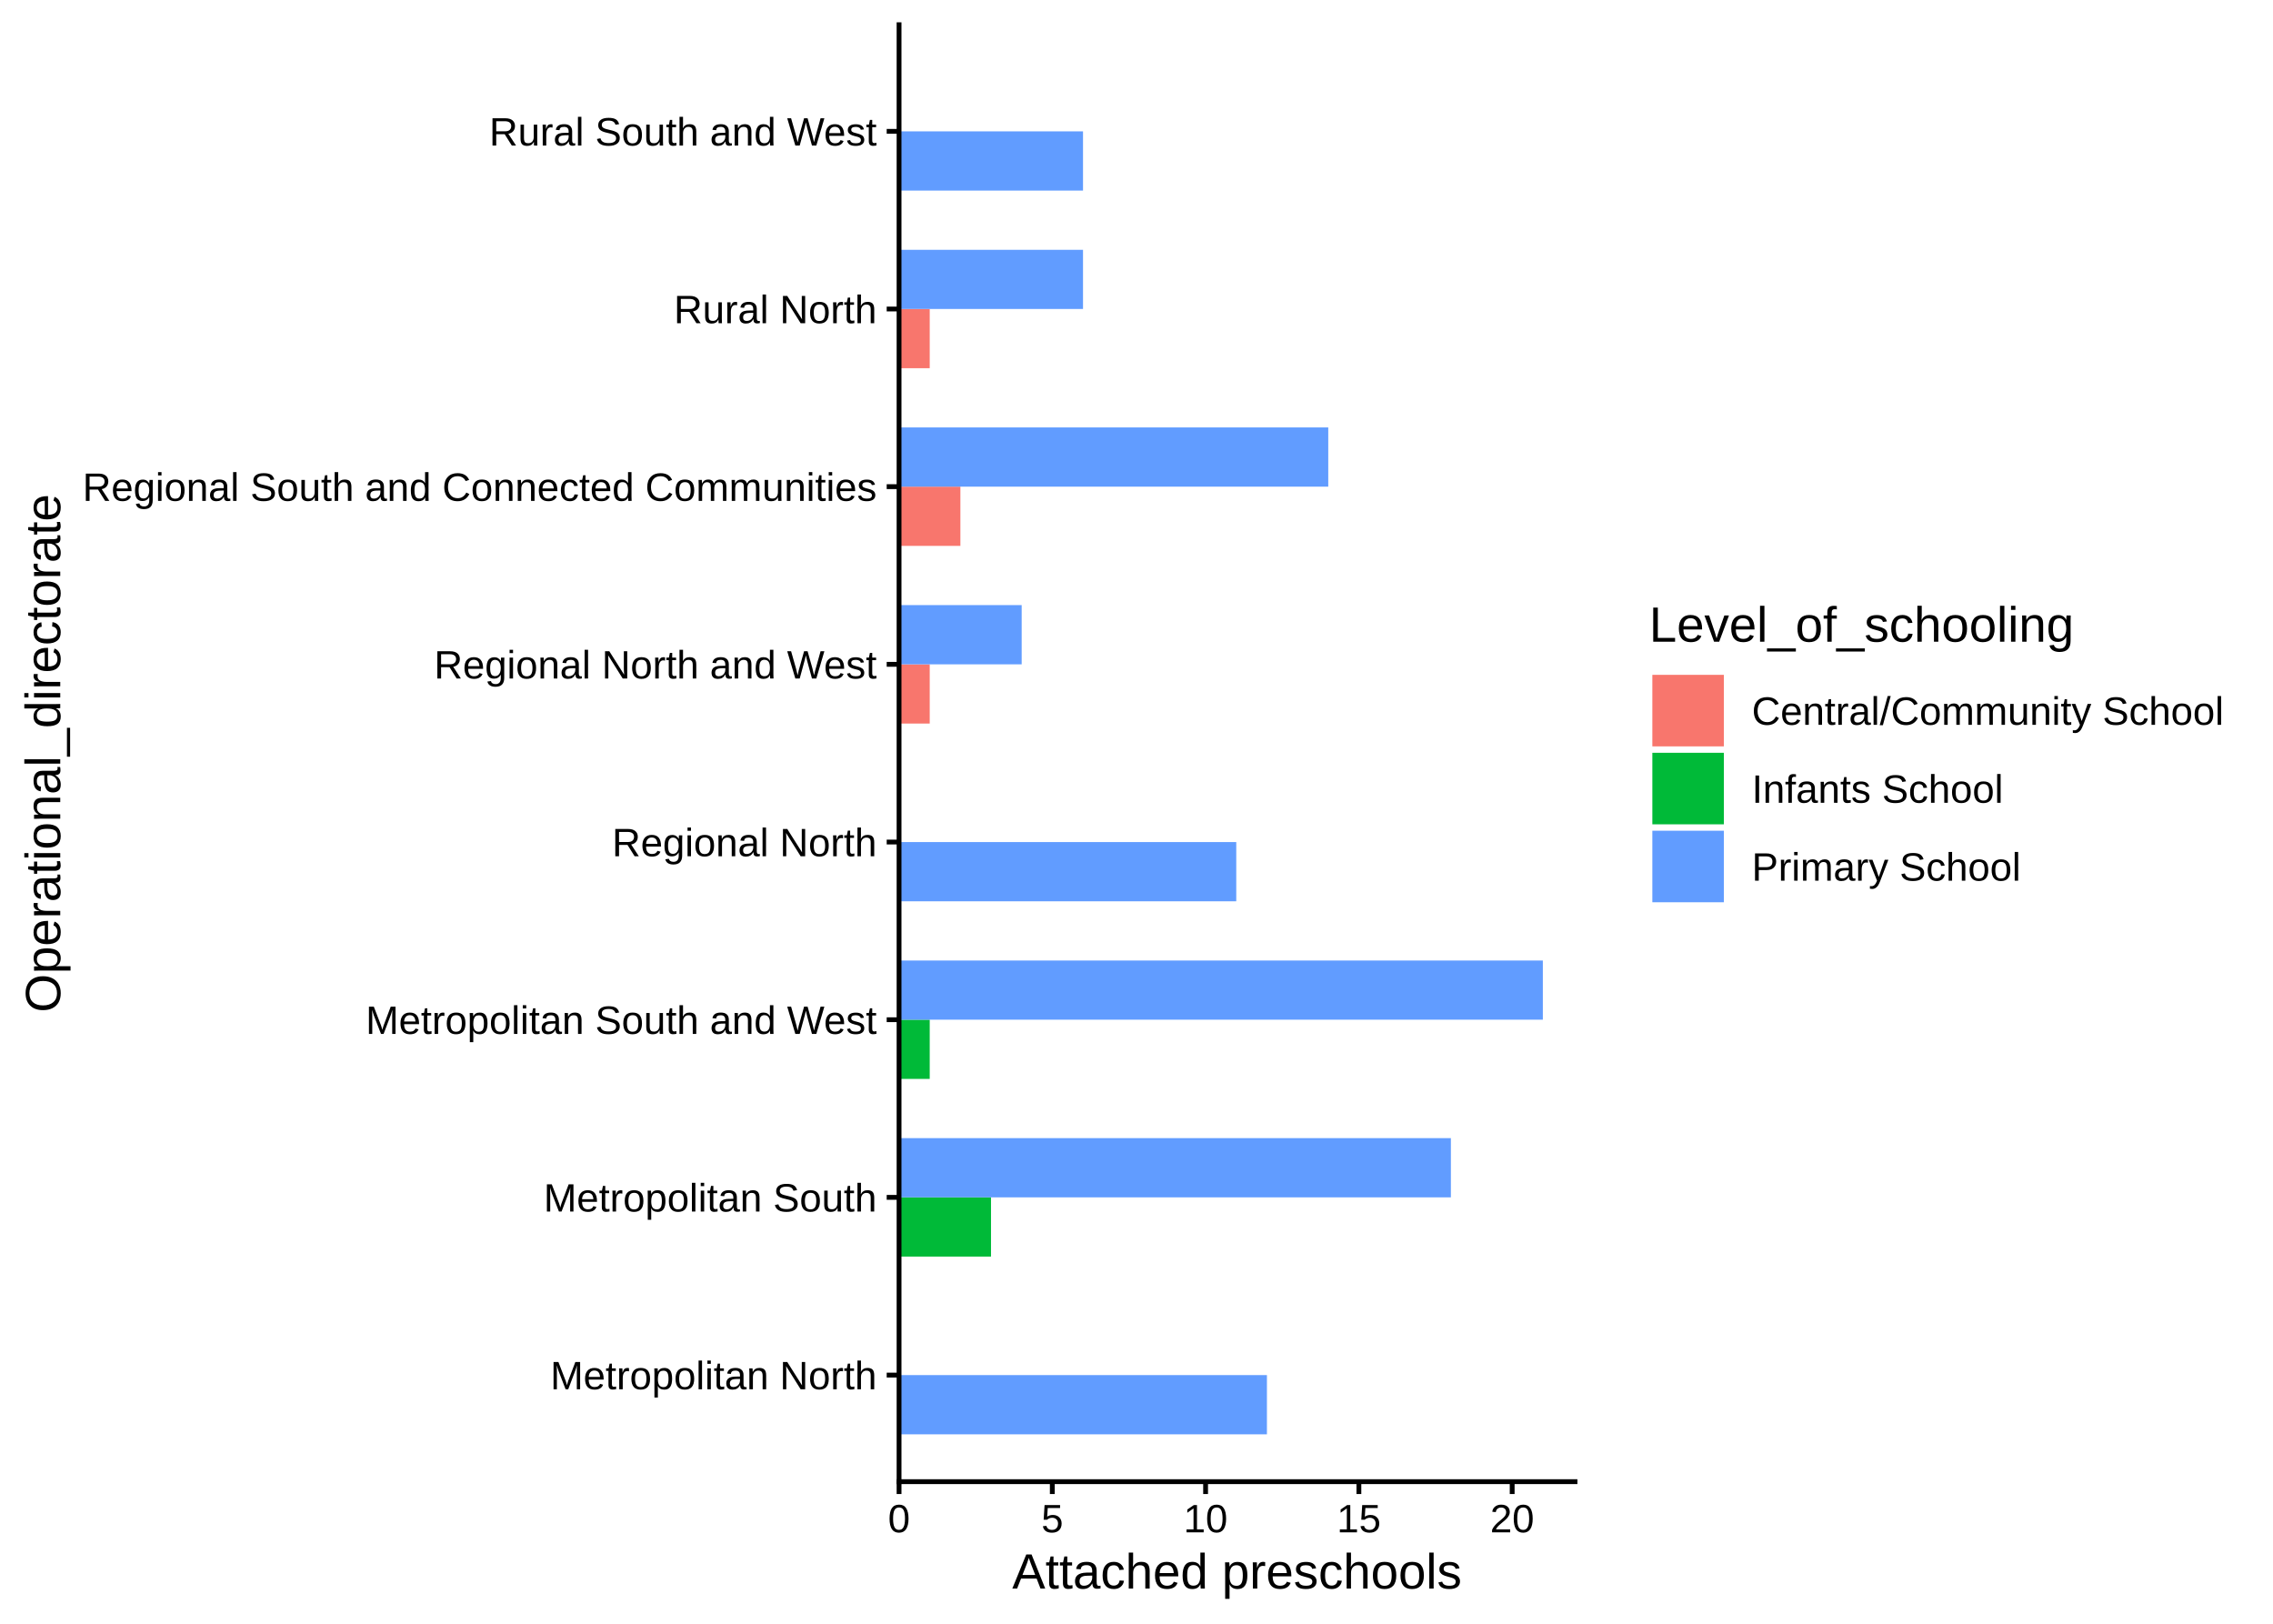
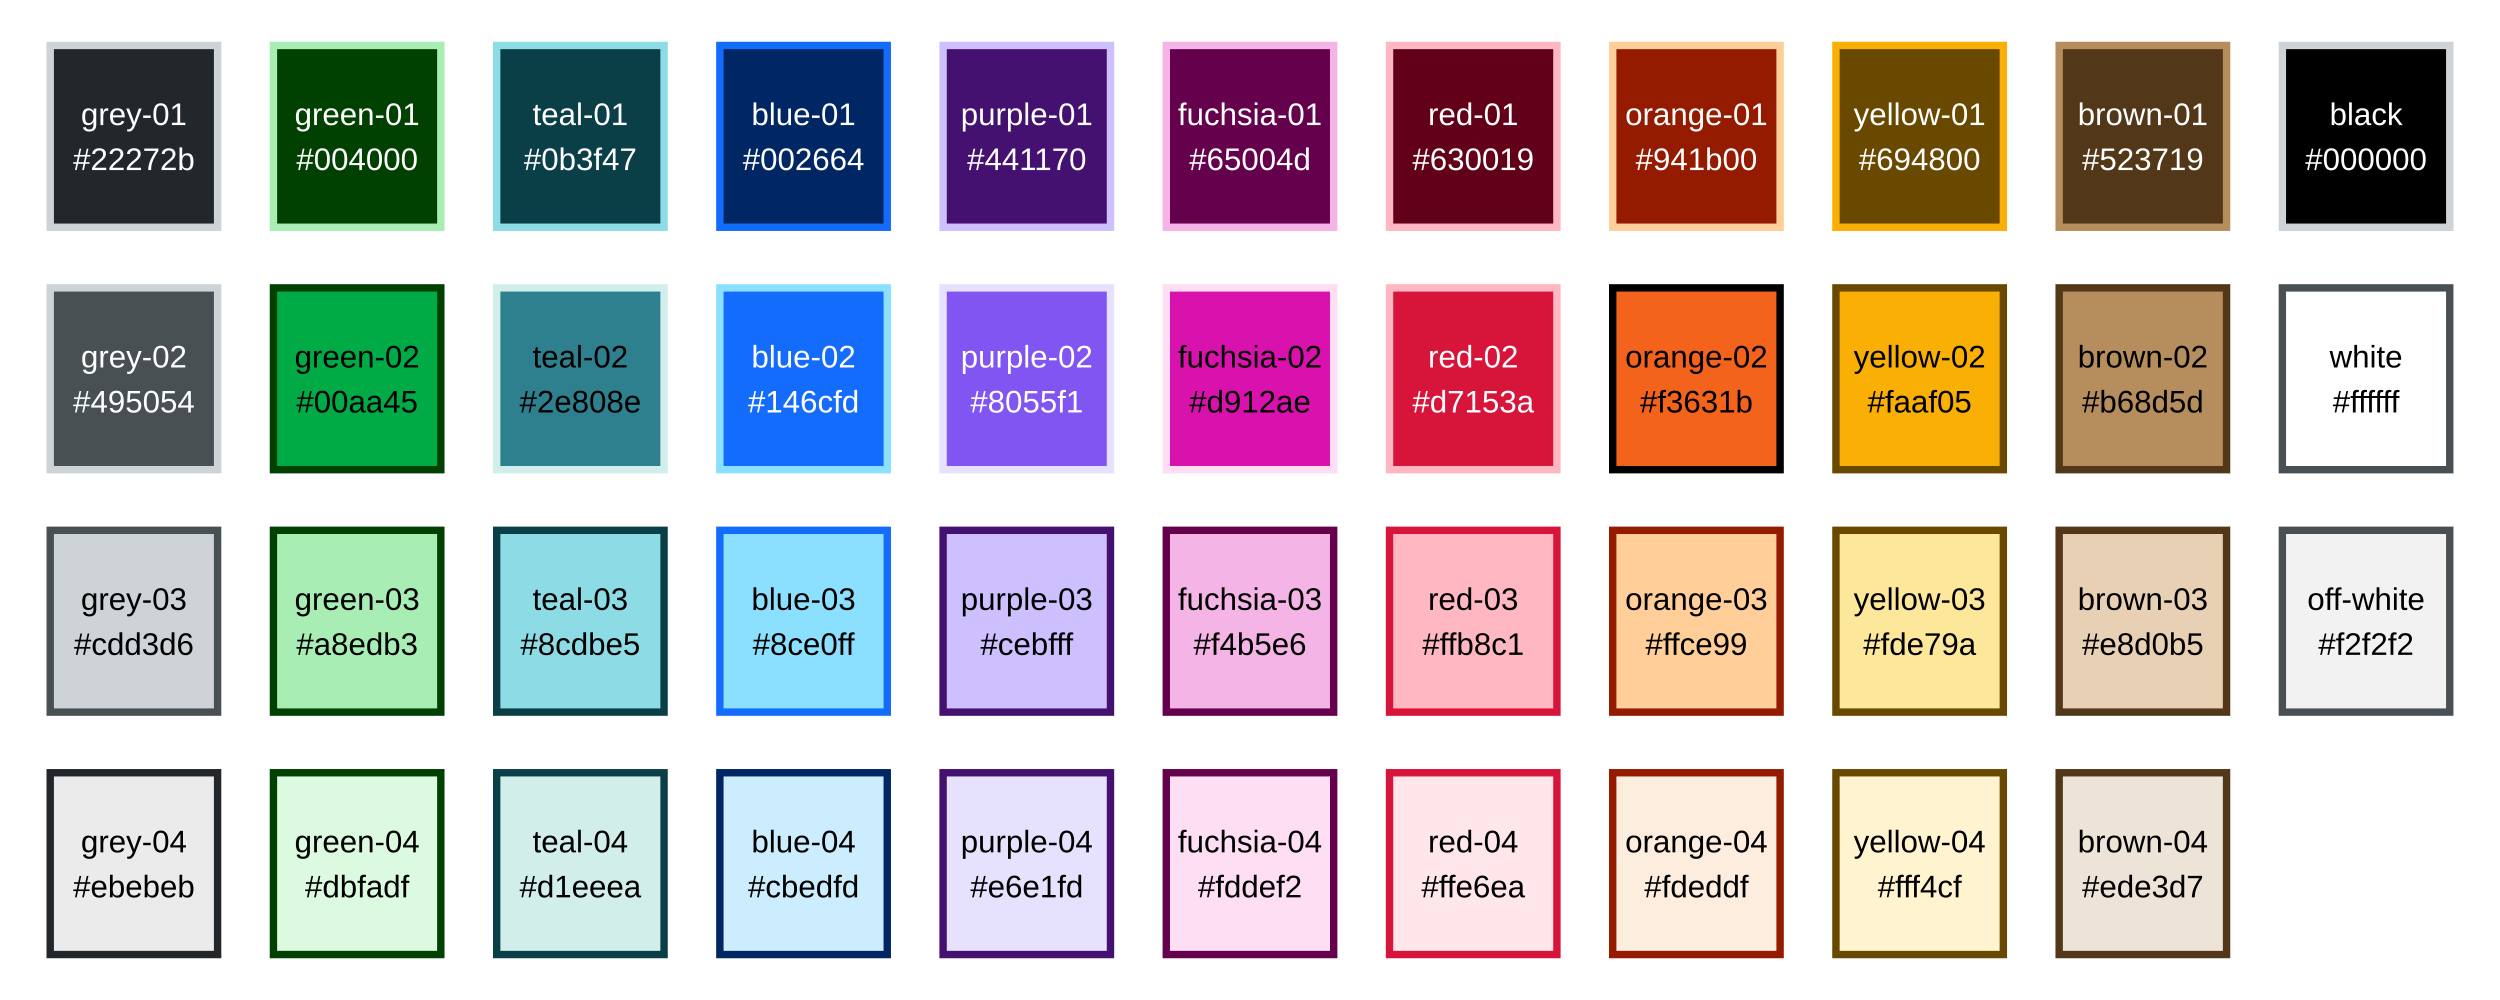
- <svg xmlns="http://www.w3.org/2000/svg" width="504.00pt" height="360.00pt" viewBox="0 0 504.00 360.00">
+ <svg xmlns="http://www.w3.org/2000/svg" width="720.00pt" height="288.00pt" viewBox="0 0 720.00 288.00">
  <g class="svglite">
    <defs>
      <style type="text/css">
    .svglite line, .svglite polyline, .svglite polygon, .svglite path, .svglite rect, .svglite circle {
      fill: none;
      stroke: #000000;
      stroke-linecap: round;
      stroke-linejoin: round;
      stroke-miterlimit: 10.00;
    }
    .svglite text {
      white-space: pre;
    }
    .svglite g.glyphgroup path {
      fill: inherit;
      stroke: none;
    }
  </style>
    </defs>
    <rect width="100%" height="100%" style="stroke: none; fill: #FFFFFF;" />
    <defs>
-       <clipPath id="cpMC4wMHw1MDQuMDB8MC4wMHwzNjAuMDA=">
-         <rect x="0.00" y="0.00" width="504.00" height="360.00" />
+       <clipPath id="cpMC4wMHw3MjAuMDB8MC4wMHwyODguMDA=">
+         <rect x="0.00" y="0.00" width="720.00" height="288.00" />
      </clipPath>
    </defs>
-     <g clip-path="url(#cpMC4wMHw1MDQuMDB8MC4wMHwzNjAuMDA=)">
-       <rect x="0.00" y="0.00" width="504.00" height="360.00" style="stroke-width: 1.07; stroke: #FFFFFF; fill: #FFFFFF;" />
-     </g>
-     <defs>
-       <clipPath id="cpMTk5LjM1fDM0OS4yM3w1LjQ4fDMyOC41MA==">
-         <rect x="199.35" y="5.48" width="149.89" height="323.02" />
-       </clipPath>
-     </defs>
-     <g clip-path="url(#cpMTk5LjM1fDM0OS4yM3w1LjQ4fDMyOC41MA==)">
-       <rect x="199.35" y="5.48" width="149.89" height="323.02" style="stroke-width: 1.07; stroke: none; fill: #FFFFFF;" />
-       <rect x="199.35" y="304.87" width="81.57" height="13.13" style="stroke-width: 1.07; stroke: none; stroke-linecap: butt; stroke-linejoin: miter; fill: #619CFF;" />
-       <rect x="199.35" y="265.47" width="20.39" height="13.13" style="stroke-width: 1.07; stroke: none; stroke-linecap: butt; stroke-linejoin: miter; fill: #00BA38;" />
-       <rect x="199.35" y="252.34" width="122.36" height="13.13" style="stroke-width: 1.07; stroke: none; stroke-linecap: butt; stroke-linejoin: miter; fill: #619CFF;" />
-       <rect x="199.35" y="226.08" width="6.80" height="13.13" style="stroke-width: 1.07; stroke: none; stroke-linecap: butt; stroke-linejoin: miter; fill: #00BA38;" />
-       <rect x="199.35" y="212.95" width="142.75" height="13.13" style="stroke-width: 1.07; stroke: none; stroke-linecap: butt; stroke-linejoin: miter; fill: #619CFF;" />
-       <rect x="199.35" y="186.69" width="74.77" height="13.13" style="stroke-width: 1.07; stroke: none; stroke-linecap: butt; stroke-linejoin: miter; fill: #619CFF;" />
-       <rect x="199.35" y="147.29" width="6.80" height="13.13" style="stroke-width: 1.07; stroke: none; stroke-linecap: butt; stroke-linejoin: miter; fill: #F8766D;" />
-       <rect x="199.35" y="134.16" width="27.19" height="13.13" style="stroke-width: 1.07; stroke: none; stroke-linecap: butt; stroke-linejoin: miter; fill: #619CFF;" />
-       <rect x="199.35" y="107.90" width="13.60" height="13.13" style="stroke-width: 1.07; stroke: none; stroke-linecap: butt; stroke-linejoin: miter; fill: #F8766D;" />
-       <rect x="199.35" y="94.77" width="95.17" height="13.13" style="stroke-width: 1.07; stroke: none; stroke-linecap: butt; stroke-linejoin: miter; fill: #619CFF;" />
-       <rect x="199.35" y="68.51" width="6.80" height="13.13" style="stroke-width: 1.07; stroke: none; stroke-linecap: butt; stroke-linejoin: miter; fill: #F8766D;" />
-       <rect x="199.35" y="55.38" width="40.79" height="13.13" style="stroke-width: 1.07; stroke: none; stroke-linecap: butt; stroke-linejoin: miter; fill: #619CFF;" />
-       <rect x="199.35" y="29.12" width="40.79" height="13.13" style="stroke-width: 1.07; stroke: none; stroke-linecap: butt; stroke-linejoin: miter; fill: #619CFF;" />
-     </g>
-     <g clip-path="url(#cpMC4wMHw1MDQuMDB8MC4wMHwzNjAuMDA=)">
-       <polyline points="199.35,328.50 199.35,5.48 " style="stroke-width: 1.07; stroke-linecap: square;" />
-       <text x="194.41" y="308.02" text-anchor="end" style="font-size: 8.80px; font-family: &quot;Arial&quot;;" textLength="72.31px" lengthAdjust="spacingAndGlyphs">Metropolitan North</text>
-       <text x="194.41" y="268.62" text-anchor="end" style="font-size: 8.80px; font-family: &quot;Arial&quot;;" textLength="73.80px" lengthAdjust="spacingAndGlyphs">Metropolitan South</text>
-       <text x="194.41" y="229.23" text-anchor="end" style="font-size: 8.80px; font-family: &quot;Arial&quot;;" textLength="113.22px" lengthAdjust="spacingAndGlyphs">Metropolitan South and West</text>
-       <text x="194.41" y="189.84" text-anchor="end" style="font-size: 8.80px; font-family: &quot;Arial&quot;;" textLength="58.66px" lengthAdjust="spacingAndGlyphs">Regional North</text>
-       <text x="194.41" y="150.44" text-anchor="end" style="font-size: 8.80px; font-family: &quot;Arial&quot;;" textLength="98.08px" lengthAdjust="spacingAndGlyphs">Regional North and West</text>
-       <text x="194.41" y="111.05" text-anchor="end" style="font-size: 8.80px; font-family: &quot;Arial&quot;;" textLength="176.00px" lengthAdjust="spacingAndGlyphs">Regional South and Connected Communities</text>
-       <text x="194.41" y="71.66" text-anchor="end" style="font-size: 8.80px; font-family: &quot;Arial&quot;;" textLength="44.95px" lengthAdjust="spacingAndGlyphs">Rural North</text>
-       <text x="194.41" y="32.27" text-anchor="end" style="font-size: 8.80px; font-family: &quot;Arial&quot;;" textLength="85.86px" lengthAdjust="spacingAndGlyphs">Rural South and West</text>
-       <polyline points="196.61,304.87 199.35,304.87 " style="stroke-width: 1.07; stroke-linecap: butt;" />
-       <polyline points="196.61,265.47 199.35,265.47 " style="stroke-width: 1.07; stroke-linecap: butt;" />
-       <polyline points="196.61,226.08 199.35,226.08 " style="stroke-width: 1.07; stroke-linecap: butt;" />
-       <polyline points="196.61,186.69 199.35,186.69 " style="stroke-width: 1.07; stroke-linecap: butt;" />
-       <polyline points="196.61,147.29 199.35,147.29 " style="stroke-width: 1.07; stroke-linecap: butt;" />
-       <polyline points="196.61,107.90 199.35,107.90 " style="stroke-width: 1.07; stroke-linecap: butt;" />
-       <polyline points="196.61,68.51 199.35,68.51 " style="stroke-width: 1.07; stroke-linecap: butt;" />
-       <polyline points="196.61,29.12 199.35,29.12 " style="stroke-width: 1.07; stroke-linecap: butt;" />
-       <polyline points="199.35,328.50 349.23,328.50 " style="stroke-width: 1.07; stroke-linecap: square;" />
-       <polyline points="199.35,331.24 199.35,328.50 " style="stroke-width: 1.07; stroke-linecap: butt;" />
-       <polyline points="233.33,331.24 233.33,328.50 " style="stroke-width: 1.07; stroke-linecap: butt;" />
-       <polyline points="267.32,331.24 267.32,328.50 " style="stroke-width: 1.07; stroke-linecap: butt;" />
-       <polyline points="301.31,331.24 301.31,328.50 " style="stroke-width: 1.07; stroke-linecap: butt;" />
-       <polyline points="335.30,331.24 335.30,328.50 " style="stroke-width: 1.07; stroke-linecap: butt;" />
-       <text x="199.35" y="339.74" text-anchor="middle" style="font-size: 8.80px; font-family: &quot;Arial&quot;;" textLength="4.89px" lengthAdjust="spacingAndGlyphs">0</text>
-       <text x="233.33" y="339.74" text-anchor="middle" style="font-size: 8.80px; font-family: &quot;Arial&quot;;" textLength="4.89px" lengthAdjust="spacingAndGlyphs">5</text>
-       <text x="267.32" y="339.74" text-anchor="middle" style="font-size: 8.80px; font-family: &quot;Arial&quot;;" textLength="9.78px" lengthAdjust="spacingAndGlyphs">10</text>
-       <text x="301.31" y="339.74" text-anchor="middle" style="font-size: 8.80px; font-family: &quot;Arial&quot;;" textLength="9.78px" lengthAdjust="spacingAndGlyphs">15</text>
-       <text x="335.30" y="339.74" text-anchor="middle" style="font-size: 8.80px; font-family: &quot;Arial&quot;;" textLength="9.78px" lengthAdjust="spacingAndGlyphs">20</text>
-       <text x="274.29" y="352.20" text-anchor="middle" style="font-size: 11.00px; font-family: &quot;Arial&quot;;" textLength="99.75px" lengthAdjust="spacingAndGlyphs">Attached preschools</text>
-       <text transform="translate(13.36,166.99) rotate(-90)" text-anchor="middle" style="font-size: 11.00px; font-family: &quot;Arial&quot;;" textLength="115.03px" lengthAdjust="spacingAndGlyphs">Operational_directorate</text>
-       <rect x="360.19" y="127.75" width="138.33" height="78.47" style="stroke-width: 1.07; stroke: none; fill: #FFFFFF;" />
-       <text x="365.67" y="142.27" style="font-size: 11.00px; font-family: &quot;Arial&quot;;" textLength="94.25px" lengthAdjust="spacingAndGlyphs">Level_of_schooling</text>
-       <rect x="365.67" y="148.91" width="17.28" height="17.28" style="stroke-width: 1.07; stroke: none; fill: #FFFFFF;" />
-       <rect x="366.38" y="149.62" width="15.86" height="15.86" style="stroke-width: 1.07; stroke: none; stroke-linecap: butt; stroke-linejoin: miter; fill: #F8766D;" />
-       <rect x="365.67" y="166.19" width="17.28" height="17.28" style="stroke-width: 1.07; stroke: none; fill: #FFFFFF;" />
-       <rect x="366.38" y="166.90" width="15.86" height="15.86" style="stroke-width: 1.07; stroke: none; stroke-linecap: butt; stroke-linejoin: miter; fill: #00BA38;" />
-       <rect x="365.67" y="183.47" width="17.28" height="17.28" style="stroke-width: 1.07; stroke: none; fill: #FFFFFF;" />
-       <rect x="366.38" y="184.18" width="15.86" height="15.86" style="stroke-width: 1.07; stroke: none; stroke-linecap: butt; stroke-linejoin: miter; fill: #619CFF;" />
-       <text x="388.43" y="160.70" style="font-size: 8.80px; font-family: &quot;Arial&quot;;" textLength="104.61px" lengthAdjust="spacingAndGlyphs">Central/Community School</text>
-       <text x="388.43" y="177.98" style="font-size: 8.80px; font-family: &quot;Arial&quot;;" textLength="55.73px" lengthAdjust="spacingAndGlyphs">Infants School</text>
-       <text x="388.43" y="195.26" style="font-size: 8.80px; font-family: &quot;Arial&quot;;" textLength="59.64px" lengthAdjust="spacingAndGlyphs">Primary School</text>
+     <g clip-path="url(#cpMC4wMHw3MjAuMDB8MC4wMHwyODguMDA=)">
+       <rect x="0.00" y="0.00" width="720.00" height="288.00" style="stroke-width: 0.00; stroke: none;" />
+       <rect x="14.46" y="13.09" width="48.21" height="52.36" style="stroke-width: 2.13; stroke: #CDD3D6; stroke-linecap: butt; stroke-linejoin: miter; fill: #22272B;" />
+       <rect x="14.46" y="82.91" width="48.21" height="52.36" style="stroke-width: 2.13; stroke: #CDD3D6; stroke-linecap: butt; stroke-linejoin: miter; fill: #495054;" />
+       <rect x="14.46" y="152.73" width="48.21" height="52.36" style="stroke-width: 2.13; stroke: #495054; stroke-linecap: butt; stroke-linejoin: miter; fill: #CDD3D6;" />
+       <rect x="14.46" y="222.55" width="48.21" height="52.36" style="stroke-width: 2.13; stroke: #22272B; stroke-linecap: butt; stroke-linejoin: miter; fill: #EBEBEB;" />
+       <rect x="78.75" y="13.09" width="48.21" height="52.36" style="stroke-width: 2.13; stroke: #A8EDB3; stroke-linecap: butt; stroke-linejoin: miter; fill: #004000;" />
+       <rect x="78.75" y="82.91" width="48.21" height="52.36" style="stroke-width: 2.13; stroke: #004000; stroke-linecap: butt; stroke-linejoin: miter; fill: #00AA45;" />
+       <rect x="78.75" y="152.73" width="48.21" height="52.36" style="stroke-width: 2.13; stroke: #004000; stroke-linecap: butt; stroke-linejoin: miter; fill: #A8EDB3;" />
+       <rect x="78.75" y="222.55" width="48.21" height="52.36" style="stroke-width: 2.13; stroke: #004000; stroke-linecap: butt; stroke-linejoin: miter; fill: #DBFADF;" />
+       <rect x="143.04" y="13.09" width="48.21" height="52.36" style="stroke-width: 2.13; stroke: #8CDBE5; stroke-linecap: butt; stroke-linejoin: miter; fill: #0B3F47;" />
+       <rect x="143.04" y="82.91" width="48.21" height="52.36" style="stroke-width: 2.13; stroke: #D1EEEA; stroke-linecap: butt; stroke-linejoin: miter; fill: #2E808E;" />
+       <rect x="143.04" y="152.73" width="48.21" height="52.36" style="stroke-width: 2.13; stroke: #0B3F47; stroke-linecap: butt; stroke-linejoin: miter; fill: #8CDBE5;" />
+       <rect x="143.04" y="222.55" width="48.21" height="52.36" style="stroke-width: 2.13; stroke: #0B3F47; stroke-linecap: butt; stroke-linejoin: miter; fill: #D1EEEA;" />
+       <rect x="207.32" y="13.09" width="48.21" height="52.36" style="stroke-width: 2.13; stroke: #146CFD; stroke-linecap: butt; stroke-linejoin: miter; fill: #002664;" />
+       <rect x="207.32" y="82.91" width="48.21" height="52.36" style="stroke-width: 2.13; stroke: #8CE0FF; stroke-linecap: butt; stroke-linejoin: miter; fill: #146CFD;" />
+       <rect x="207.32" y="152.73" width="48.21" height="52.36" style="stroke-width: 2.13; stroke: #146CFD; stroke-linecap: butt; stroke-linejoin: miter; fill: #8CE0FF;" />
+       <rect x="207.32" y="222.55" width="48.21" height="52.36" style="stroke-width: 2.13; stroke: #002664; stroke-linecap: butt; stroke-linejoin: miter; fill: #CBEDFD;" />
+       <rect x="271.61" y="13.09" width="48.21" height="52.36" style="stroke-width: 2.13; stroke: #CEBFFF; stroke-linecap: butt; stroke-linejoin: miter; fill: #441170;" />
+       <rect x="271.61" y="82.91" width="48.21" height="52.36" style="stroke-width: 2.13; stroke: #E6E1FD; stroke-linecap: butt; stroke-linejoin: miter; fill: #8055F1;" />
+       <rect x="271.61" y="152.73" width="48.21" height="52.36" style="stroke-width: 2.13; stroke: #441170; stroke-linecap: butt; stroke-linejoin: miter; fill: #CEBFFF;" />
+       <rect x="271.61" y="222.55" width="48.21" height="52.36" style="stroke-width: 2.13; stroke: #441170; stroke-linecap: butt; stroke-linejoin: miter; fill: #E6E1FD;" />
+       <rect x="335.89" y="13.09" width="48.21" height="52.36" style="stroke-width: 2.13; stroke: #F4B5E6; stroke-linecap: butt; stroke-linejoin: miter; fill: #65004D;" />
+       <rect x="335.89" y="82.91" width="48.21" height="52.36" style="stroke-width: 2.13; stroke: #FDDEF2; stroke-linecap: butt; stroke-linejoin: miter; fill: #D912AE;" />
+       <rect x="335.89" y="152.73" width="48.21" height="52.36" style="stroke-width: 2.13; stroke: #65004D; stroke-linecap: butt; stroke-linejoin: miter; fill: #F4B5E6;" />
+       <rect x="335.89" y="222.55" width="48.21" height="52.36" style="stroke-width: 2.13; stroke: #65004D; stroke-linecap: butt; stroke-linejoin: miter; fill: #FDDEF2;" />
+       <rect x="400.18" y="13.09" width="48.21" height="52.36" style="stroke-width: 2.13; stroke: #FFB8C1; stroke-linecap: butt; stroke-linejoin: miter; fill: #630019;" />
+       <rect x="400.18" y="82.91" width="48.21" height="52.36" style="stroke-width: 2.13; stroke: #FFB8C1; stroke-linecap: butt; stroke-linejoin: miter; fill: #D7153A;" />
+       <rect x="400.18" y="152.73" width="48.21" height="52.36" style="stroke-width: 2.13; stroke: #D7153A; stroke-linecap: butt; stroke-linejoin: miter; fill: #FFB8C1;" />
+       <rect x="400.18" y="222.55" width="48.21" height="52.36" style="stroke-width: 2.13; stroke: #D7153A; stroke-linecap: butt; stroke-linejoin: miter; fill: #FFE6EA;" />
+       <rect x="464.46" y="13.09" width="48.21" height="52.36" style="stroke-width: 2.13; stroke: #FFCE99; stroke-linecap: butt; stroke-linejoin: miter; fill: #941B00;" />
+       <rect x="464.46" y="82.91" width="48.21" height="52.36" style="stroke-width: 2.13; stroke-linecap: butt; stroke-linejoin: miter; fill: #F3631B;" />
+       <rect x="464.46" y="152.73" width="48.21" height="52.36" style="stroke-width: 2.13; stroke: #941B00; stroke-linecap: butt; stroke-linejoin: miter; fill: #FFCE99;" />
+       <rect x="464.46" y="222.55" width="48.21" height="52.36" style="stroke-width: 2.13; stroke: #941B00; stroke-linecap: butt; stroke-linejoin: miter; fill: #FDEDDF;" />
+       <rect x="528.75" y="13.09" width="48.21" height="52.36" style="stroke-width: 2.13; stroke: #FAAF05; stroke-linecap: butt; stroke-linejoin: miter; fill: #694800;" />
+       <rect x="528.75" y="82.91" width="48.21" height="52.36" style="stroke-width: 2.13; stroke: #694800; stroke-linecap: butt; stroke-linejoin: miter; fill: #FAAF05;" />
+       <rect x="528.75" y="152.73" width="48.21" height="52.36" style="stroke-width: 2.13; stroke: #694800; stroke-linecap: butt; stroke-linejoin: miter; fill: #FDE79A;" />
+       <rect x="528.75" y="222.55" width="48.21" height="52.36" style="stroke-width: 2.13; stroke: #694800; stroke-linecap: butt; stroke-linejoin: miter; fill: #FFF4CF;" />
+       <rect x="593.04" y="13.09" width="48.21" height="52.36" style="stroke-width: 2.13; stroke: #B68D5D; stroke-linecap: butt; stroke-linejoin: miter; fill: #523719;" />
+       <rect x="593.04" y="82.91" width="48.21" height="52.36" style="stroke-width: 2.13; stroke: #523719; stroke-linecap: butt; stroke-linejoin: miter; fill: #B68D5D;" />
+       <rect x="593.04" y="152.73" width="48.21" height="52.36" style="stroke-width: 2.13; stroke: #523719; stroke-linecap: butt; stroke-linejoin: miter; fill: #E8D0B5;" />
+       <rect x="593.04" y="222.55" width="48.21" height="52.36" style="stroke-width: 2.13; stroke: #523719; stroke-linecap: butt; stroke-linejoin: miter; fill: #EDE3D7;" />
+       <rect x="657.32" y="13.09" width="48.21" height="52.36" style="stroke-width: 2.13; stroke: #CDD3D6; stroke-linecap: butt; stroke-linejoin: miter; fill: #000000;" />
+       <rect x="657.32" y="82.91" width="48.21" height="52.36" style="stroke-width: 2.13; stroke: #495054; stroke-linecap: butt; stroke-linejoin: miter; fill: #FFFFFF;" />
+       <rect x="657.32" y="152.73" width="48.21" height="52.36" style="stroke-width: 2.13; stroke: #495054; stroke-linecap: butt; stroke-linejoin: miter; fill: #F2F2F2;" />
+       <text x="38.57" y="36.01" text-anchor="middle" style="font-size: 9.00px;fill: #FFFFFF; font-family: &quot;Arial&quot;;" textLength="30.50px" lengthAdjust="spacingAndGlyphs">grey-01</text>
+       <text x="38.57" y="48.97" text-anchor="middle" style="font-size: 9.00px;fill: #FFFFFF; font-family: &quot;Arial&quot;;" textLength="35.00px" lengthAdjust="spacingAndGlyphs">#22272b</text>
+       <text x="38.57" y="105.83" text-anchor="middle" style="font-size: 9.00px;fill: #FFFFFF; font-family: &quot;Arial&quot;;" textLength="30.50px" lengthAdjust="spacingAndGlyphs">grey-02</text>
+       <text x="38.57" y="118.79" text-anchor="middle" style="font-size: 9.00px;fill: #FFFFFF; font-family: &quot;Arial&quot;;" textLength="35.00px" lengthAdjust="spacingAndGlyphs">#495054</text>
+       <text x="38.57" y="175.65" text-anchor="middle" style="font-size: 9.00px; font-family: &quot;Arial&quot;;" textLength="30.50px" lengthAdjust="spacingAndGlyphs">grey-03</text>
+       <text x="38.57" y="188.61" text-anchor="middle" style="font-size: 9.00px; font-family: &quot;Arial&quot;;" textLength="34.50px" lengthAdjust="spacingAndGlyphs">#cdd3d6</text>
+       <text x="38.57" y="245.47" text-anchor="middle" style="font-size: 9.00px; font-family: &quot;Arial&quot;;" textLength="30.50px" lengthAdjust="spacingAndGlyphs">grey-04</text>
+       <text x="38.57" y="258.43" text-anchor="middle" style="font-size: 9.00px; font-family: &quot;Arial&quot;;" textLength="35.00px" lengthAdjust="spacingAndGlyphs">#ebebeb</text>
+       <text x="102.86" y="36.01" text-anchor="middle" style="font-size: 9.00px;fill: #FFFFFF; font-family: &quot;Arial&quot;;" textLength="36.00px" lengthAdjust="spacingAndGlyphs">green-01</text>
+       <text x="102.86" y="48.97" text-anchor="middle" style="font-size: 9.00px;fill: #FFFFFF; font-family: &quot;Arial&quot;;" textLength="35.00px" lengthAdjust="spacingAndGlyphs">#004000</text>
+       <text x="102.86" y="105.83" text-anchor="middle" style="font-size: 9.00px; font-family: &quot;Arial&quot;;" textLength="36.00px" lengthAdjust="spacingAndGlyphs">green-02</text>
+       <text x="102.86" y="118.79" text-anchor="middle" style="font-size: 9.00px; font-family: &quot;Arial&quot;;" textLength="35.00px" lengthAdjust="spacingAndGlyphs">#00aa45</text>
+       <text x="102.86" y="175.65" text-anchor="middle" style="font-size: 9.00px; font-family: &quot;Arial&quot;;" textLength="36.00px" lengthAdjust="spacingAndGlyphs">green-03</text>
+       <text x="102.86" y="188.61" text-anchor="middle" style="font-size: 9.00px; font-family: &quot;Arial&quot;;" textLength="35.00px" lengthAdjust="spacingAndGlyphs">#a8edb3</text>
+       <text x="102.86" y="245.47" text-anchor="middle" style="font-size: 9.00px; font-family: &quot;Arial&quot;;" textLength="36.00px" lengthAdjust="spacingAndGlyphs">green-04</text>
+       <text x="102.86" y="258.43" text-anchor="middle" style="font-size: 9.00px; font-family: &quot;Arial&quot;;" textLength="30.00px" lengthAdjust="spacingAndGlyphs">#dbfadf</text>
+       <text x="167.14" y="36.01" text-anchor="middle" style="font-size: 9.00px;fill: #FFFFFF; font-family: &quot;Arial&quot;;" textLength="27.50px" lengthAdjust="spacingAndGlyphs">teal-01</text>
+       <text x="167.14" y="48.97" text-anchor="middle" style="font-size: 9.00px;fill: #FFFFFF; font-family: &quot;Arial&quot;;" textLength="32.50px" lengthAdjust="spacingAndGlyphs">#0b3f47</text>
+       <text x="167.14" y="105.83" text-anchor="middle" style="font-size: 9.00px; font-family: &quot;Arial&quot;;" textLength="27.50px" lengthAdjust="spacingAndGlyphs">teal-02</text>
+       <text x="167.14" y="118.79" text-anchor="middle" style="font-size: 9.00px; font-family: &quot;Arial&quot;;" textLength="35.00px" lengthAdjust="spacingAndGlyphs">#2e808e</text>
+       <text x="167.14" y="175.65" text-anchor="middle" style="font-size: 9.00px; font-family: &quot;Arial&quot;;" textLength="27.50px" lengthAdjust="spacingAndGlyphs">teal-03</text>
+       <text x="167.14" y="188.61" text-anchor="middle" style="font-size: 9.00px; font-family: &quot;Arial&quot;;" textLength="34.50px" lengthAdjust="spacingAndGlyphs">#8cdbe5</text>
+       <text x="167.14" y="245.47" text-anchor="middle" style="font-size: 9.00px; font-family: &quot;Arial&quot;;" textLength="27.50px" lengthAdjust="spacingAndGlyphs">teal-04</text>
+       <text x="167.14" y="258.43" text-anchor="middle" style="font-size: 9.00px; font-family: &quot;Arial&quot;;" textLength="35.00px" lengthAdjust="spacingAndGlyphs">#d1eeea</text>
+       <text x="231.43" y="36.01" text-anchor="middle" style="font-size: 9.00px;fill: #FFFFFF; font-family: &quot;Arial&quot;;" textLength="30.00px" lengthAdjust="spacingAndGlyphs">blue-01</text>
+       <text x="231.43" y="48.97" text-anchor="middle" style="font-size: 9.00px;fill: #FFFFFF; font-family: &quot;Arial&quot;;" textLength="35.00px" lengthAdjust="spacingAndGlyphs">#002664</text>
+       <text x="231.43" y="105.83" text-anchor="middle" style="font-size: 9.00px;fill: #FFFFFF; font-family: &quot;Arial&quot;;" textLength="30.00px" lengthAdjust="spacingAndGlyphs">blue-02</text>
+       <text x="231.43" y="118.79" text-anchor="middle" style="font-size: 9.00px;fill: #FFFFFF; font-family: &quot;Arial&quot;;" textLength="32.00px" lengthAdjust="spacingAndGlyphs">#146cfd</text>
+       <text x="231.43" y="175.65" text-anchor="middle" style="font-size: 9.00px; font-family: &quot;Arial&quot;;" textLength="30.00px" lengthAdjust="spacingAndGlyphs">blue-03</text>
+       <text x="231.43" y="188.61" text-anchor="middle" style="font-size: 9.00px; font-family: &quot;Arial&quot;;" textLength="29.34px" lengthAdjust="spacingAndGlyphs">#8ce0ff</text>
+       <text x="231.43" y="245.47" text-anchor="middle" style="font-size: 9.00px; font-family: &quot;Arial&quot;;" textLength="30.00px" lengthAdjust="spacingAndGlyphs">blue-04</text>
+       <text x="231.43" y="258.43" text-anchor="middle" style="font-size: 9.00px; font-family: &quot;Arial&quot;;" textLength="32.00px" lengthAdjust="spacingAndGlyphs">#cbedfd</text>
+       <text x="295.71" y="36.01" text-anchor="middle" style="font-size: 9.00px;fill: #FFFFFF; font-family: &quot;Arial&quot;;" textLength="38.00px" lengthAdjust="spacingAndGlyphs">purple-01</text>
+       <text x="295.71" y="48.97" text-anchor="middle" style="font-size: 9.00px;fill: #FFFFFF; font-family: &quot;Arial&quot;;" textLength="34.33px" lengthAdjust="spacingAndGlyphs">#441170</text>
+       <text x="295.71" y="105.83" text-anchor="middle" style="font-size: 9.00px;fill: #FFFFFF; font-family: &quot;Arial&quot;;" textLength="38.00px" lengthAdjust="spacingAndGlyphs">purple-02</text>
+       <text x="295.71" y="118.79" text-anchor="middle" style="font-size: 9.00px;fill: #FFFFFF; font-family: &quot;Arial&quot;;" textLength="32.50px" lengthAdjust="spacingAndGlyphs">#8055f1</text>
+       <text x="295.71" y="175.65" text-anchor="middle" style="font-size: 9.00px; font-family: &quot;Arial&quot;;" textLength="38.00px" lengthAdjust="spacingAndGlyphs">purple-03</text>
+       <text x="295.71" y="188.61" text-anchor="middle" style="font-size: 9.00px; font-family: &quot;Arial&quot;;" textLength="26.69px" lengthAdjust="spacingAndGlyphs">#cebfff</text>
+       <text x="295.71" y="245.47" text-anchor="middle" style="font-size: 9.00px; font-family: &quot;Arial&quot;;" textLength="38.00px" lengthAdjust="spacingAndGlyphs">purple-04</text>
+       <text x="295.71" y="258.43" text-anchor="middle" style="font-size: 9.00px; font-family: &quot;Arial&quot;;" textLength="32.50px" lengthAdjust="spacingAndGlyphs">#e6e1fd</text>
+       <text x="360.00" y="36.01" text-anchor="middle" style="font-size: 9.00px;fill: #FFFFFF; font-family: &quot;Arial&quot;;" textLength="41.50px" lengthAdjust="spacingAndGlyphs">fuchsia-01</text>
+       <text x="360.00" y="48.97" text-anchor="middle" style="font-size: 9.00px;fill: #FFFFFF; font-family: &quot;Arial&quot;;" textLength="35.00px" lengthAdjust="spacingAndGlyphs">#65004d</text>
+       <text x="360.00" y="105.83" text-anchor="middle" style="font-size: 9.00px; font-family: &quot;Arial&quot;;" textLength="41.50px" lengthAdjust="spacingAndGlyphs">fuchsia-02</text>
+       <text x="360.00" y="118.79" text-anchor="middle" style="font-size: 9.00px; font-family: &quot;Arial&quot;;" textLength="35.00px" lengthAdjust="spacingAndGlyphs">#d912ae</text>
+       <text x="360.00" y="175.65" text-anchor="middle" style="font-size: 9.00px; font-family: &quot;Arial&quot;;" textLength="41.50px" lengthAdjust="spacingAndGlyphs">fuchsia-03</text>
+       <text x="360.00" y="188.61" text-anchor="middle" style="font-size: 9.00px; font-family: &quot;Arial&quot;;" textLength="32.50px" lengthAdjust="spacingAndGlyphs">#f4b5e6</text>
+       <text x="360.00" y="245.47" text-anchor="middle" style="font-size: 9.00px; font-family: &quot;Arial&quot;;" textLength="41.50px" lengthAdjust="spacingAndGlyphs">fuchsia-04</text>
+       <text x="360.00" y="258.43" text-anchor="middle" style="font-size: 9.00px; font-family: &quot;Arial&quot;;" textLength="30.00px" lengthAdjust="spacingAndGlyphs">#fddef2</text>
+       <text x="424.29" y="36.01" text-anchor="middle" style="font-size: 9.00px;fill: #FFFFFF; font-family: &quot;Arial&quot;;" textLength="26.00px" lengthAdjust="spacingAndGlyphs">red-01</text>
+       <text x="424.29" y="48.97" text-anchor="middle" style="font-size: 9.00px;fill: #FFFFFF; font-family: &quot;Arial&quot;;" textLength="35.00px" lengthAdjust="spacingAndGlyphs">#630019</text>
+       <text x="424.29" y="105.83" text-anchor="middle" style="font-size: 9.00px;fill: #FFFFFF; font-family: &quot;Arial&quot;;" textLength="26.00px" lengthAdjust="spacingAndGlyphs">red-02</text>
+       <text x="424.29" y="118.79" text-anchor="middle" style="font-size: 9.00px;fill: #FFFFFF; font-family: &quot;Arial&quot;;" textLength="35.00px" lengthAdjust="spacingAndGlyphs">#d7153a</text>
+       <text x="424.29" y="175.65" text-anchor="middle" style="font-size: 9.00px; font-family: &quot;Arial&quot;;" textLength="26.00px" lengthAdjust="spacingAndGlyphs">red-03</text>
+       <text x="424.29" y="188.61" text-anchor="middle" style="font-size: 9.00px; font-family: &quot;Arial&quot;;" textLength="29.34px" lengthAdjust="spacingAndGlyphs">#ffb8c1</text>
+       <text x="424.29" y="245.47" text-anchor="middle" style="font-size: 9.00px; font-family: &quot;Arial&quot;;" textLength="26.00px" lengthAdjust="spacingAndGlyphs">red-04</text>
+       <text x="424.29" y="258.43" text-anchor="middle" style="font-size: 9.00px; font-family: &quot;Arial&quot;;" textLength="29.84px" lengthAdjust="spacingAndGlyphs">#ffe6ea</text>
+       <text x="488.57" y="36.01" text-anchor="middle" style="font-size: 9.00px;fill: #FFFFFF; font-family: &quot;Arial&quot;;" textLength="41.00px" lengthAdjust="spacingAndGlyphs">orange-01</text>
+       <text x="488.57" y="48.97" text-anchor="middle" style="font-size: 9.00px;fill: #FFFFFF; font-family: &quot;Arial&quot;;" textLength="35.00px" lengthAdjust="spacingAndGlyphs">#941b00</text>
+       <text x="488.57" y="105.83" text-anchor="middle" style="font-size: 9.00px; font-family: &quot;Arial&quot;;" textLength="41.00px" lengthAdjust="spacingAndGlyphs">orange-02</text>
+       <text x="488.57" y="118.79" text-anchor="middle" style="font-size: 9.00px; font-family: &quot;Arial&quot;;" textLength="32.50px" lengthAdjust="spacingAndGlyphs">#f3631b</text>
+       <text x="488.57" y="175.65" text-anchor="middle" style="font-size: 9.00px; font-family: &quot;Arial&quot;;" textLength="41.00px" lengthAdjust="spacingAndGlyphs">orange-03</text>
+       <text x="488.57" y="188.61" text-anchor="middle" style="font-size: 9.00px; font-family: &quot;Arial&quot;;" textLength="29.34px" lengthAdjust="spacingAndGlyphs">#ffce99</text>
+       <text x="488.57" y="245.47" text-anchor="middle" style="font-size: 9.00px; font-family: &quot;Arial&quot;;" textLength="41.00px" lengthAdjust="spacingAndGlyphs">orange-04</text>
+       <text x="488.57" y="258.43" text-anchor="middle" style="font-size: 9.00px; font-family: &quot;Arial&quot;;" textLength="30.00px" lengthAdjust="spacingAndGlyphs">#fdeddf</text>
+       <text x="552.86" y="36.01" text-anchor="middle" style="font-size: 9.00px;fill: #FFFFFF; font-family: &quot;Arial&quot;;" textLength="38.00px" lengthAdjust="spacingAndGlyphs">yellow-01</text>
+       <text x="552.86" y="48.97" text-anchor="middle" style="font-size: 9.00px;fill: #FFFFFF; font-family: &quot;Arial&quot;;" textLength="35.00px" lengthAdjust="spacingAndGlyphs">#694800</text>
+       <text x="552.86" y="105.83" text-anchor="middle" style="font-size: 9.00px; font-family: &quot;Arial&quot;;" textLength="38.00px" lengthAdjust="spacingAndGlyphs">yellow-02</text>
+       <text x="552.86" y="118.79" text-anchor="middle" style="font-size: 9.00px; font-family: &quot;Arial&quot;;" textLength="30.00px" lengthAdjust="spacingAndGlyphs">#faaf05</text>
+       <text x="552.86" y="175.65" text-anchor="middle" style="font-size: 9.00px; font-family: &quot;Arial&quot;;" textLength="38.00px" lengthAdjust="spacingAndGlyphs">yellow-03</text>
+       <text x="552.86" y="188.61" text-anchor="middle" style="font-size: 9.00px; font-family: &quot;Arial&quot;;" textLength="32.50px" lengthAdjust="spacingAndGlyphs">#fde79a</text>
+       <text x="552.86" y="245.47" text-anchor="middle" style="font-size: 9.00px; font-family: &quot;Arial&quot;;" textLength="38.00px" lengthAdjust="spacingAndGlyphs">yellow-04</text>
+       <text x="552.86" y="258.43" text-anchor="middle" style="font-size: 9.00px; font-family: &quot;Arial&quot;;" textLength="24.19px" lengthAdjust="spacingAndGlyphs">#fff4cf</text>
+       <text x="617.14" y="36.01" text-anchor="middle" style="font-size: 9.00px;fill: #FFFFFF; font-family: &quot;Arial&quot;;" textLength="37.50px" lengthAdjust="spacingAndGlyphs">brown-01</text>
+       <text x="617.14" y="48.97" text-anchor="middle" style="font-size: 9.00px;fill: #FFFFFF; font-family: &quot;Arial&quot;;" textLength="35.00px" lengthAdjust="spacingAndGlyphs">#523719</text>
+       <text x="617.14" y="105.83" text-anchor="middle" style="font-size: 9.00px; font-family: &quot;Arial&quot;;" textLength="37.50px" lengthAdjust="spacingAndGlyphs">brown-02</text>
+       <text x="617.14" y="118.79" text-anchor="middle" style="font-size: 9.00px; font-family: &quot;Arial&quot;;" textLength="35.00px" lengthAdjust="spacingAndGlyphs">#b68d5d</text>
+       <text x="617.14" y="175.65" text-anchor="middle" style="font-size: 9.00px; font-family: &quot;Arial&quot;;" textLength="37.50px" lengthAdjust="spacingAndGlyphs">brown-03</text>
+       <text x="617.14" y="188.61" text-anchor="middle" style="font-size: 9.00px; font-family: &quot;Arial&quot;;" textLength="35.00px" lengthAdjust="spacingAndGlyphs">#e8d0b5</text>
+       <text x="617.14" y="245.47" text-anchor="middle" style="font-size: 9.00px; font-family: &quot;Arial&quot;;" textLength="37.50px" lengthAdjust="spacingAndGlyphs">brown-04</text>
+       <text x="617.14" y="258.43" text-anchor="middle" style="font-size: 9.00px; font-family: &quot;Arial&quot;;" textLength="35.00px" lengthAdjust="spacingAndGlyphs">#ede3d7</text>
+       <text x="681.43" y="36.01" text-anchor="middle" style="font-size: 9.00px;fill: #FFFFFF; font-family: &quot;Arial&quot;;" textLength="21.00px" lengthAdjust="spacingAndGlyphs">black</text>
+       <text x="681.43" y="48.97" text-anchor="middle" style="font-size: 9.00px;fill: #FFFFFF; font-family: &quot;Arial&quot;;" textLength="35.00px" lengthAdjust="spacingAndGlyphs">#000000</text>
+       <text x="681.43" y="105.83" text-anchor="middle" style="font-size: 9.00px; font-family: &quot;Arial&quot;;" textLength="21.00px" lengthAdjust="spacingAndGlyphs">white</text>
+       <text x="681.43" y="118.79" text-anchor="middle" style="font-size: 9.00px; font-family: &quot;Arial&quot;;" textLength="19.22px" lengthAdjust="spacingAndGlyphs">#ffffff</text>
+       <text x="681.43" y="175.65" text-anchor="middle" style="font-size: 9.00px; font-family: &quot;Arial&quot;;" textLength="33.84px" lengthAdjust="spacingAndGlyphs">off-white</text>
+       <text x="681.43" y="188.61" text-anchor="middle" style="font-size: 9.00px; font-family: &quot;Arial&quot;;" textLength="27.50px" lengthAdjust="spacingAndGlyphs">#f2f2f2</text>
    </g>
  </g>
</svg>
